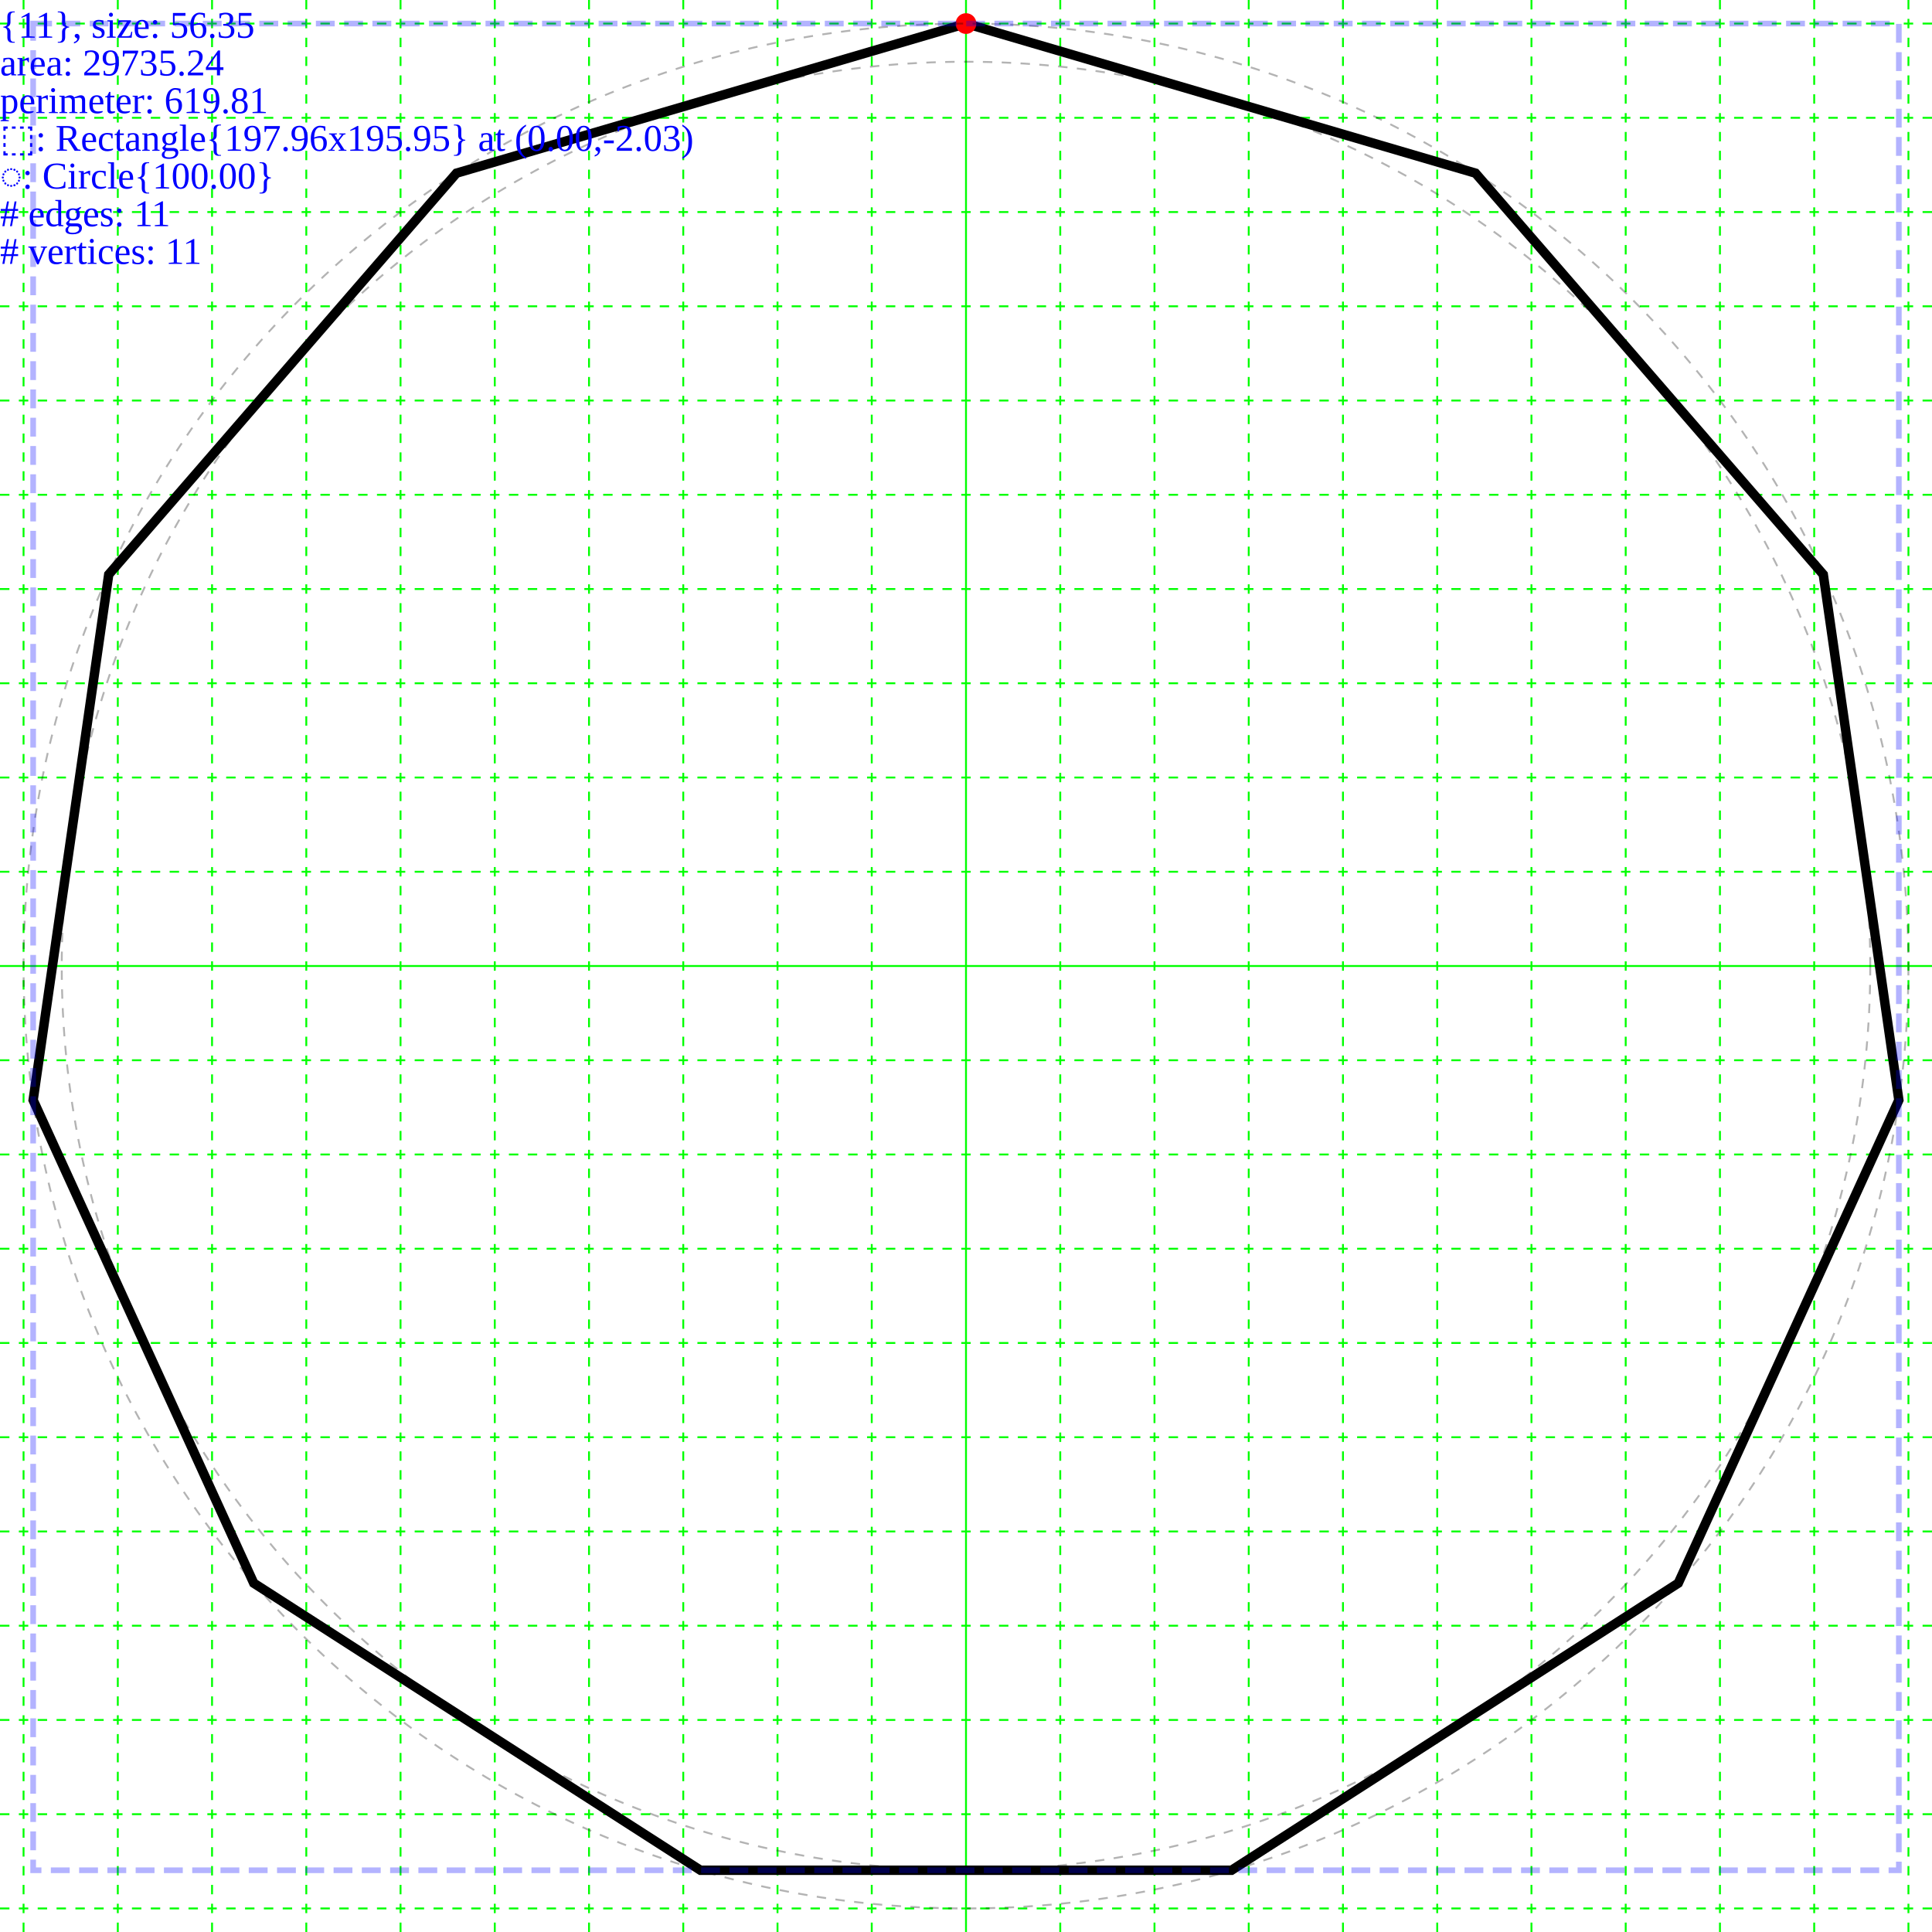
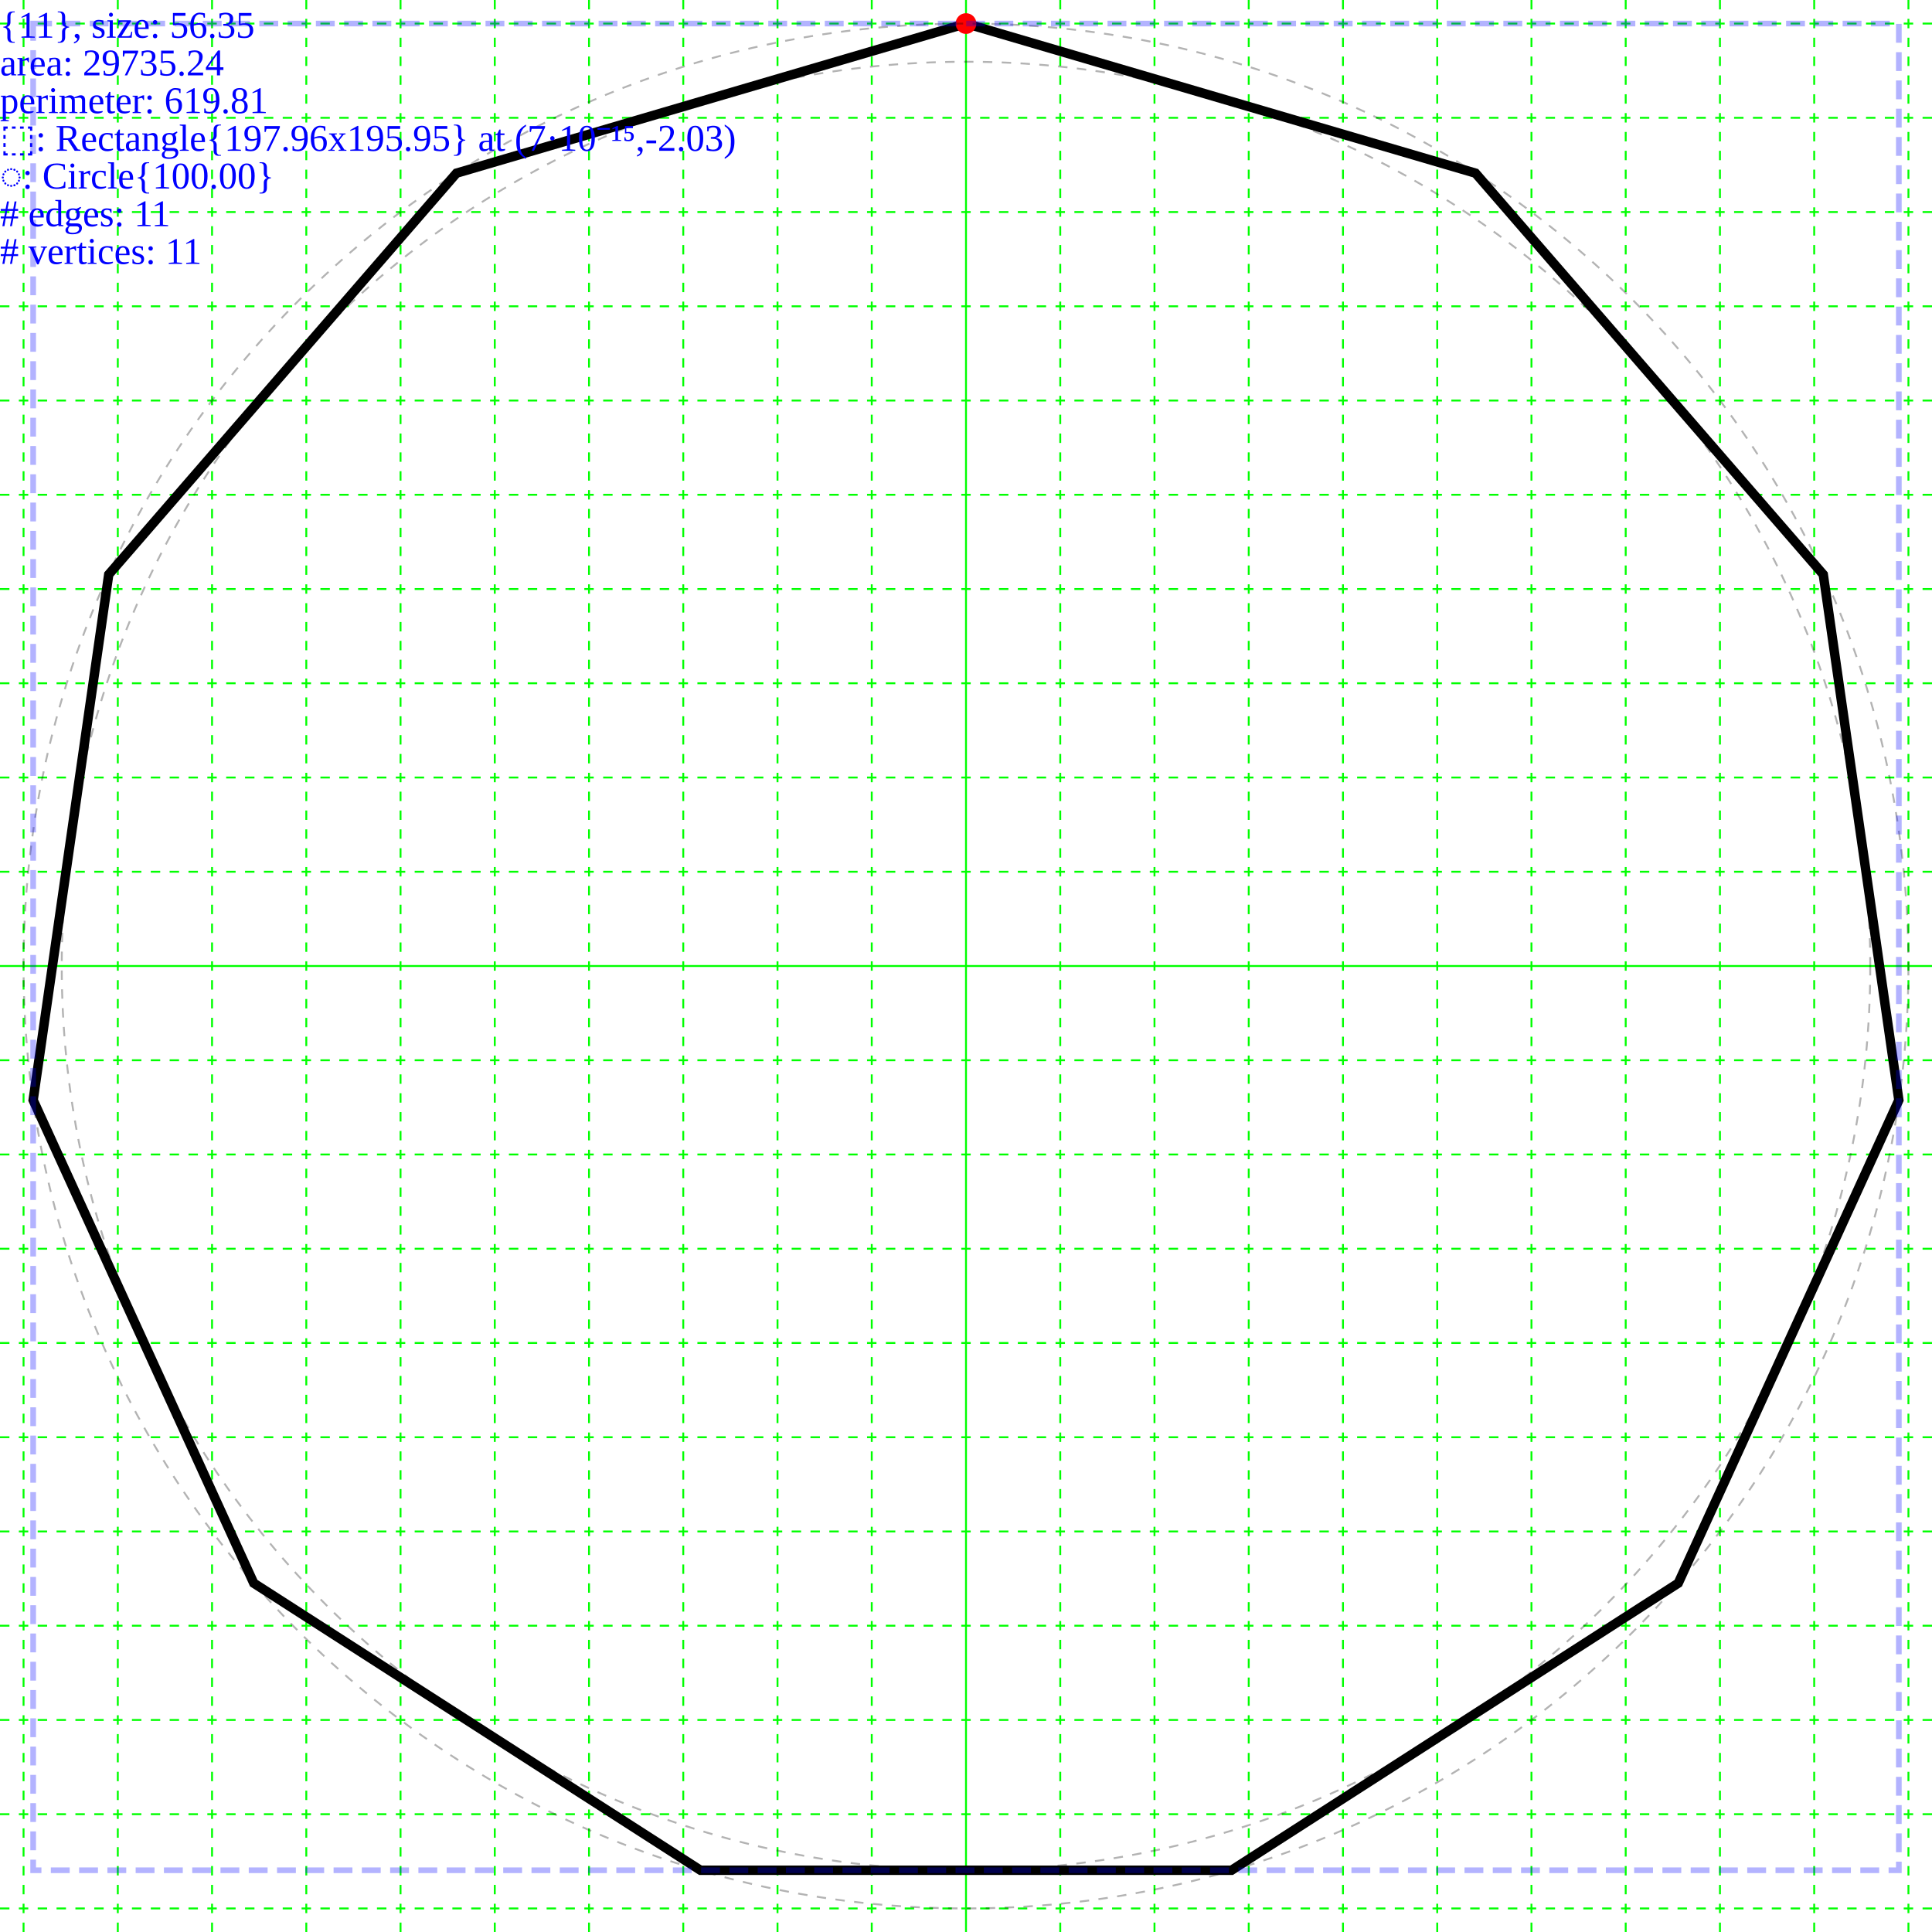
<svg xmlns="http://www.w3.org/2000/svg" height="205.0" width="205.0">
  <g transform="translate(102.5,102.5)">
    <g id="grid">
      <line stroke="#00ff00" stroke-width="0.2" x1="0" x2="0" y1="-102.5" y2="102.5" />
      <line stroke="#00ff00" stroke-dasharray="1,1" stroke-width="0.2" x1="10.0" x2="10.0" y1="-102.5" y2="102.5" />
      <line stroke="#00ff00" stroke-dasharray="1,1" stroke-width="0.2" x1="-10.0" x2="-10.0" y1="-102.5" y2="102.5" />
      <line stroke="#00ff00" stroke-dasharray="1,1" stroke-width="0.2" x1="20.0" x2="20.0" y1="-102.5" y2="102.5" />
      <line stroke="#00ff00" stroke-dasharray="1,1" stroke-width="0.2" x1="-20.0" x2="-20.0" y1="-102.5" y2="102.5" />
      <line stroke="#00ff00" stroke-dasharray="1,1" stroke-width="0.2" x1="30.0" x2="30.0" y1="-102.5" y2="102.5" />
      <line stroke="#00ff00" stroke-dasharray="1,1" stroke-width="0.2" x1="-30.0" x2="-30.0" y1="-102.5" y2="102.5" />
      <line stroke="#00ff00" stroke-dasharray="1,1" stroke-width="0.2" x1="40.0" x2="40.0" y1="-102.5" y2="102.5" />
      <line stroke="#00ff00" stroke-dasharray="1,1" stroke-width="0.2" x1="-40.0" x2="-40.0" y1="-102.5" y2="102.5" />
      <line stroke="#00ff00" stroke-dasharray="1,1" stroke-width="0.2" x1="50.0" x2="50.0" y1="-102.5" y2="102.5" />
      <line stroke="#00ff00" stroke-dasharray="1,1" stroke-width="0.2" x1="-50.0" x2="-50.0" y1="-102.5" y2="102.5" />
      <line stroke="#00ff00" stroke-dasharray="1,1" stroke-width="0.2" x1="60.0" x2="60.0" y1="-102.5" y2="102.5" />
      <line stroke="#00ff00" stroke-dasharray="1,1" stroke-width="0.2" x1="-60.0" x2="-60.0" y1="-102.5" y2="102.5" />
      <line stroke="#00ff00" stroke-dasharray="1,1" stroke-width="0.2" x1="70.0" x2="70.0" y1="-102.5" y2="102.5" />
      <line stroke="#00ff00" stroke-dasharray="1,1" stroke-width="0.2" x1="-70.0" x2="-70.0" y1="-102.5" y2="102.5" />
      <line stroke="#00ff00" stroke-dasharray="1,1" stroke-width="0.2" x1="80.0" x2="80.0" y1="-102.5" y2="102.5" />
      <line stroke="#00ff00" stroke-dasharray="1,1" stroke-width="0.2" x1="-80.0" x2="-80.0" y1="-102.5" y2="102.5" />
      <line stroke="#00ff00" stroke-dasharray="1,1" stroke-width="0.2" x1="90.0" x2="90.0" y1="-102.5" y2="102.5" />
      <line stroke="#00ff00" stroke-dasharray="1,1" stroke-width="0.2" x1="-90.0" x2="-90.0" y1="-102.5" y2="102.5" />
      <line stroke="#00ff00" stroke-dasharray="1,1" stroke-width="0.2" x1="100.0" x2="100.0" y1="-102.5" y2="102.5" />
      <line stroke="#00ff00" stroke-dasharray="1,1" stroke-width="0.2" x1="-100.0" x2="-100.0" y1="-102.5" y2="102.5" />
      <line stroke="#00ff00" stroke-dasharray="1,1" stroke-width="0.2" x1="110.0" x2="110.0" y1="-102.5" y2="102.5" />
      <line stroke="#00ff00" stroke-dasharray="1,1" stroke-width="0.2" x1="-110.0" x2="-110.0" y1="-102.5" y2="102.5" />
      <line stroke="#00ff00" stroke-width="0.2" x1="-102.5" x2="102.5" y1="0" y2="0" />
      <line stroke="#00ff00" stroke-dasharray="1,1" stroke-width="0.2" x1="-102.5" x2="102.5" y1="10.0" y2="10.0" />
      <line stroke="#00ff00" stroke-dasharray="1,1" stroke-width="0.2" x1="-102.5" x2="102.5" y1="-10.0" y2="-10.0" />
      <line stroke="#00ff00" stroke-dasharray="1,1" stroke-width="0.2" x1="-102.5" x2="102.5" y1="20.0" y2="20.0" />
      <line stroke="#00ff00" stroke-dasharray="1,1" stroke-width="0.2" x1="-102.5" x2="102.5" y1="-20.0" y2="-20.0" />
      <line stroke="#00ff00" stroke-dasharray="1,1" stroke-width="0.2" x1="-102.5" x2="102.5" y1="30.0" y2="30.0" />
      <line stroke="#00ff00" stroke-dasharray="1,1" stroke-width="0.2" x1="-102.5" x2="102.5" y1="-30.0" y2="-30.0" />
      <line stroke="#00ff00" stroke-dasharray="1,1" stroke-width="0.2" x1="-102.5" x2="102.5" y1="40.0" y2="40.0" />
      <line stroke="#00ff00" stroke-dasharray="1,1" stroke-width="0.2" x1="-102.5" x2="102.5" y1="-40.0" y2="-40.0" />
      <line stroke="#00ff00" stroke-dasharray="1,1" stroke-width="0.2" x1="-102.5" x2="102.5" y1="50.0" y2="50.0" />
      <line stroke="#00ff00" stroke-dasharray="1,1" stroke-width="0.2" x1="-102.5" x2="102.5" y1="-50.0" y2="-50.0" />
      <line stroke="#00ff00" stroke-dasharray="1,1" stroke-width="0.2" x1="-102.5" x2="102.5" y1="60.0" y2="60.0" />
      <line stroke="#00ff00" stroke-dasharray="1,1" stroke-width="0.2" x1="-102.5" x2="102.5" y1="-60.0" y2="-60.0" />
      <line stroke="#00ff00" stroke-dasharray="1,1" stroke-width="0.2" x1="-102.5" x2="102.5" y1="70.0" y2="70.0" />
      <line stroke="#00ff00" stroke-dasharray="1,1" stroke-width="0.2" x1="-102.5" x2="102.5" y1="-70.0" y2="-70.0" />
      <line stroke="#00ff00" stroke-dasharray="1,1" stroke-width="0.2" x1="-102.5" x2="102.5" y1="80.0" y2="80.0" />
      <line stroke="#00ff00" stroke-dasharray="1,1" stroke-width="0.2" x1="-102.5" x2="102.5" y1="-80.0" y2="-80.0" />
      <line stroke="#00ff00" stroke-dasharray="1,1" stroke-width="0.2" x1="-102.5" x2="102.5" y1="90.0" y2="90.0" />
      <line stroke="#00ff00" stroke-dasharray="1,1" stroke-width="0.2" x1="-102.5" x2="102.5" y1="-90.0" y2="-90.0" />
      <line stroke="#00ff00" stroke-dasharray="1,1" stroke-width="0.2" x1="-102.5" x2="102.5" y1="100.0" y2="100.0" />
      <line stroke="#00ff00" stroke-dasharray="1,1" stroke-width="0.2" x1="-102.5" x2="102.5" y1="-100.0" y2="-100.0" />
      <line stroke="#00ff00" stroke-dasharray="1,1" stroke-width="0.2" x1="-102.5" x2="102.5" y1="110.0" y2="110.0" />
      <line stroke="#00ff00" stroke-dasharray="1,1" stroke-width="0.2" x1="-102.5" x2="102.5" y1="-110.0" y2="-110.0" />
      <line stroke="#00ff00" stroke-dasharray="1,1" stroke-width="0.2" x1="-102.5" x2="102.5" y1="120.0" y2="120.0" />
      <line stroke="#00ff00" stroke-dasharray="1,1" stroke-width="0.2" x1="-102.5" x2="102.5" y1="-120.0" y2="-120.0" />
      <line stroke="#00ff00" stroke-dasharray="1,1" stroke-width="0.2" x1="-102.5" x2="102.5" y1="130.0" y2="130.0" />
      <line stroke="#00ff00" stroke-dasharray="1,1" stroke-width="0.2" x1="-102.5" x2="102.5" y1="-130.0" y2="-130.0" />
      <line stroke="#00ff00" stroke-dasharray="1,1" stroke-width="0.2" x1="-102.5" x2="102.5" y1="140.0" y2="140.0" />
      <line stroke="#00ff00" stroke-dasharray="1,1" stroke-width="0.2" x1="-102.5" x2="102.5" y1="-140.0" y2="-140.0" />
      <line stroke="#00ff00" stroke-dasharray="1,1" stroke-width="0.2" x1="-102.5" x2="102.5" y1="150.0" y2="150.0" />
      <line stroke="#00ff00" stroke-dasharray="1,1" stroke-width="0.2" x1="-102.5" x2="102.5" y1="-150.0" y2="-150.0" />
      <line stroke="#00ff00" stroke-dasharray="1,1" stroke-width="0.2" x1="-102.5" x2="102.5" y1="160.0" y2="160.0" />
      <line stroke="#00ff00" stroke-dasharray="1,1" stroke-width="0.2" x1="-102.5" x2="102.5" y1="-160.0" y2="-160.0" />
      <line stroke="#00ff00" stroke-dasharray="1,1" stroke-width="0.2" x1="-102.5" x2="102.5" y1="170.0" y2="170.0" />
      <line stroke="#00ff00" stroke-dasharray="1,1" stroke-width="0.2" x1="-102.5" x2="102.5" y1="-170.0" y2="-170.0" />
      <line stroke="#00ff00" stroke-dasharray="1,1" stroke-width="0.2" x1="-102.5" x2="102.5" y1="180.0" y2="180.0" />
      <line stroke="#00ff00" stroke-dasharray="1,1" stroke-width="0.2" x1="-102.5" x2="102.5" y1="-180.0" y2="-180.0" />
      <line stroke="#00ff00" stroke-dasharray="1,1" stroke-width="0.2" x1="-102.5" x2="102.5" y1="190.0" y2="190.0" />
      <line stroke="#00ff00" stroke-dasharray="1,1" stroke-width="0.2" x1="-102.5" x2="102.5" y1="-190.0" y2="-190.0" />
      <line stroke="#00ff00" stroke-dasharray="1,1" stroke-width="0.2" x1="-102.5" x2="102.5" y1="200.0" y2="200.0" />
      <line stroke="#00ff00" stroke-dasharray="1,1" stroke-width="0.2" x1="-102.5" x2="102.5" y1="-200.0" y2="-200.0" />
      <line stroke="#00ff00" stroke-dasharray="1,1" stroke-width="0.2" x1="-102.5" x2="102.5" y1="210.0" y2="210.0" />
      <line stroke="#00ff00" stroke-dasharray="1,1" stroke-width="0.2" x1="-102.5" x2="102.5" y1="-210.0" y2="-210.0" />
    </g>
    <g>
      <polygon fill="none" points="6.123233995736765E-15,-100 54.064,-84.125 90.963,-41.542 98.982,14.231 75.575,65.486 28.173,95.949 -28.173,95.949 -75.575,65.486 -98.982,14.231 -90.963,-41.542 -54.064,-84.125" stroke="black" stroke-width="1" />
      <circle cx="6.123233995736765E-15" cy="-100" fill="#ff0000" r="1.1" />
      <circle fill="none" r="95.949" stroke="black" stroke-dasharray="1,1" stroke-opacity="0.3" stroke-width="0.2" />
      <circle fill="none" r="100" stroke="black" stroke-dasharray="1,1" stroke-opacity="0.3" stroke-width="0.2" />
      <rect fill="none" height="195.949" stroke="blue" stroke-dasharray="2,1" stroke-opacity="0.3" stroke-width="0.6" width="197.964" x="-98.982" y="-100.0" />
    </g>
  </g>
  <g>
    <text fill="blue" font-size="4.0" id="info" x="0" y="0">
      <tspan dy="4.0" x="0">{11}, size: 56.35</tspan>
      <tspan dy="4.0" x="0">area: 29735.24</tspan>
      <tspan dy="4.0" x="0">perimeter: 619.81</tspan>
-       <tspan dy="4.0" x="0">⬚: Rectangle{197.96x195.95} at (0.00,-2.03)</tspan>
+       <tspan dy="4.0" x="0">⬚: Rectangle{197.96x195.95} at (7·10⁻¹⁵,-2.03)</tspan>
      <tspan dy="4.0" x="0">◌: Circle{100.00}</tspan>
      <tspan dy="4.0" x="0"># edges: 11</tspan>
      <tspan dy="4.0" x="0"># vertices: 11</tspan>
    </text>
  </g>
</svg>
